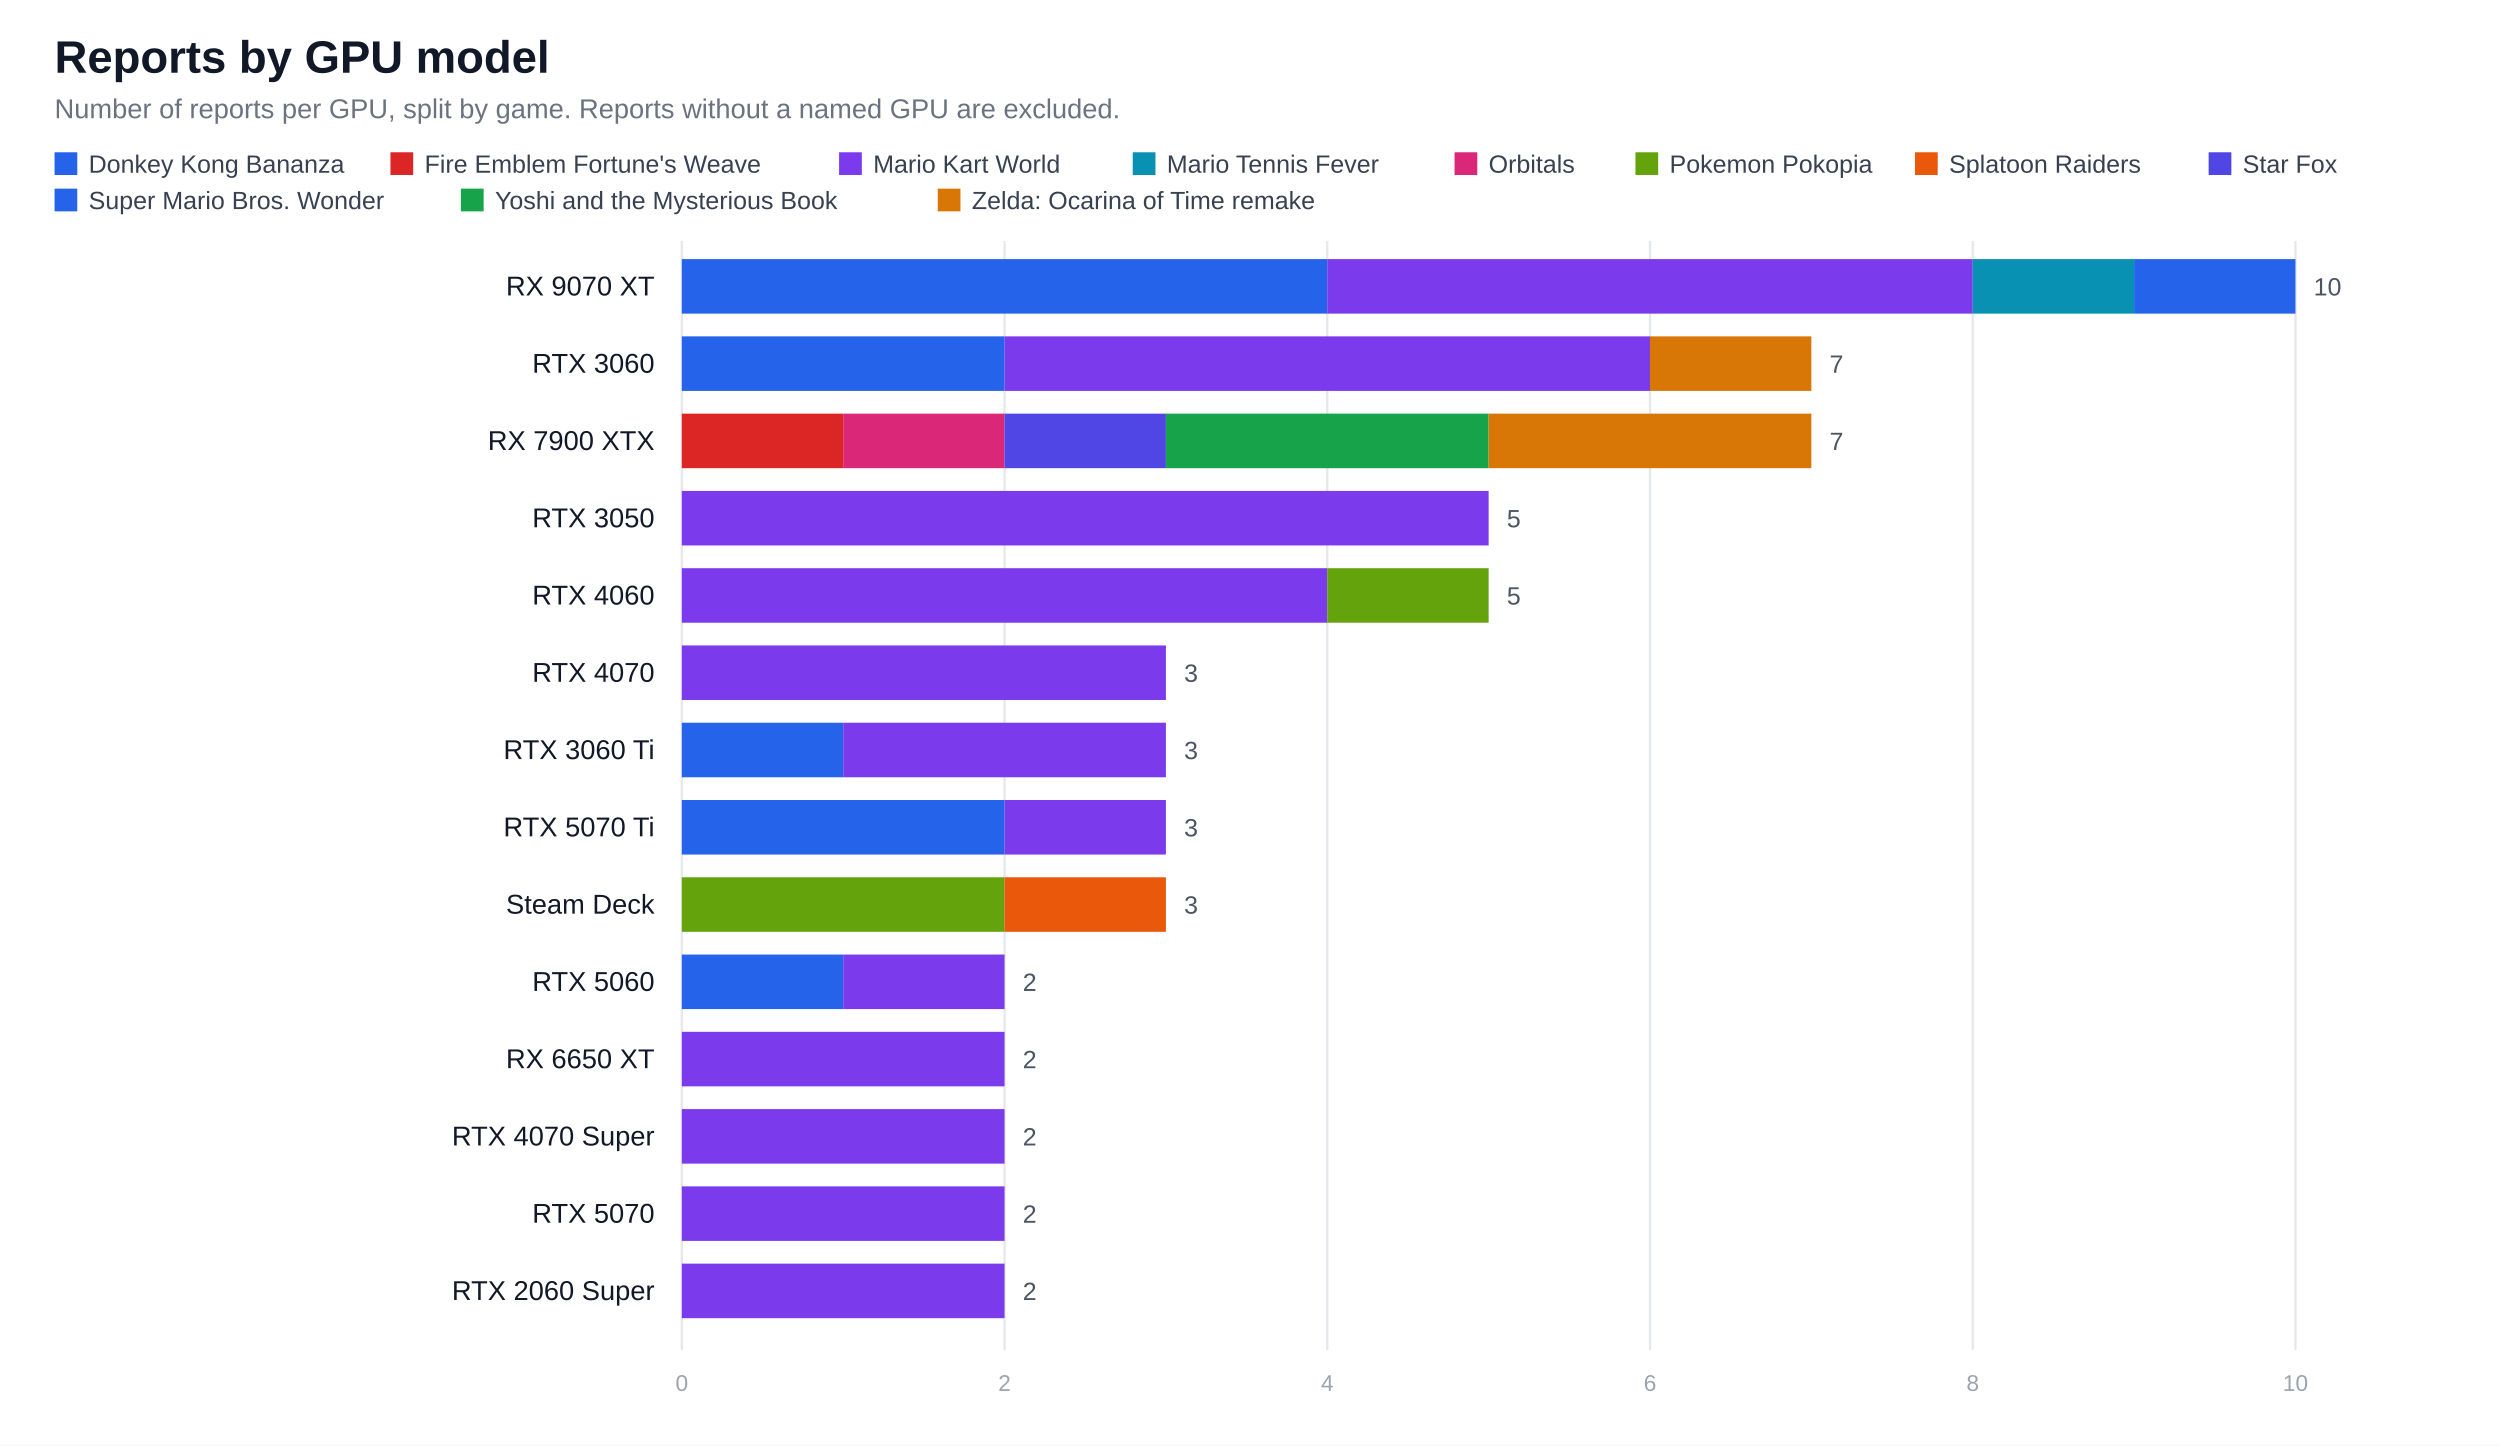
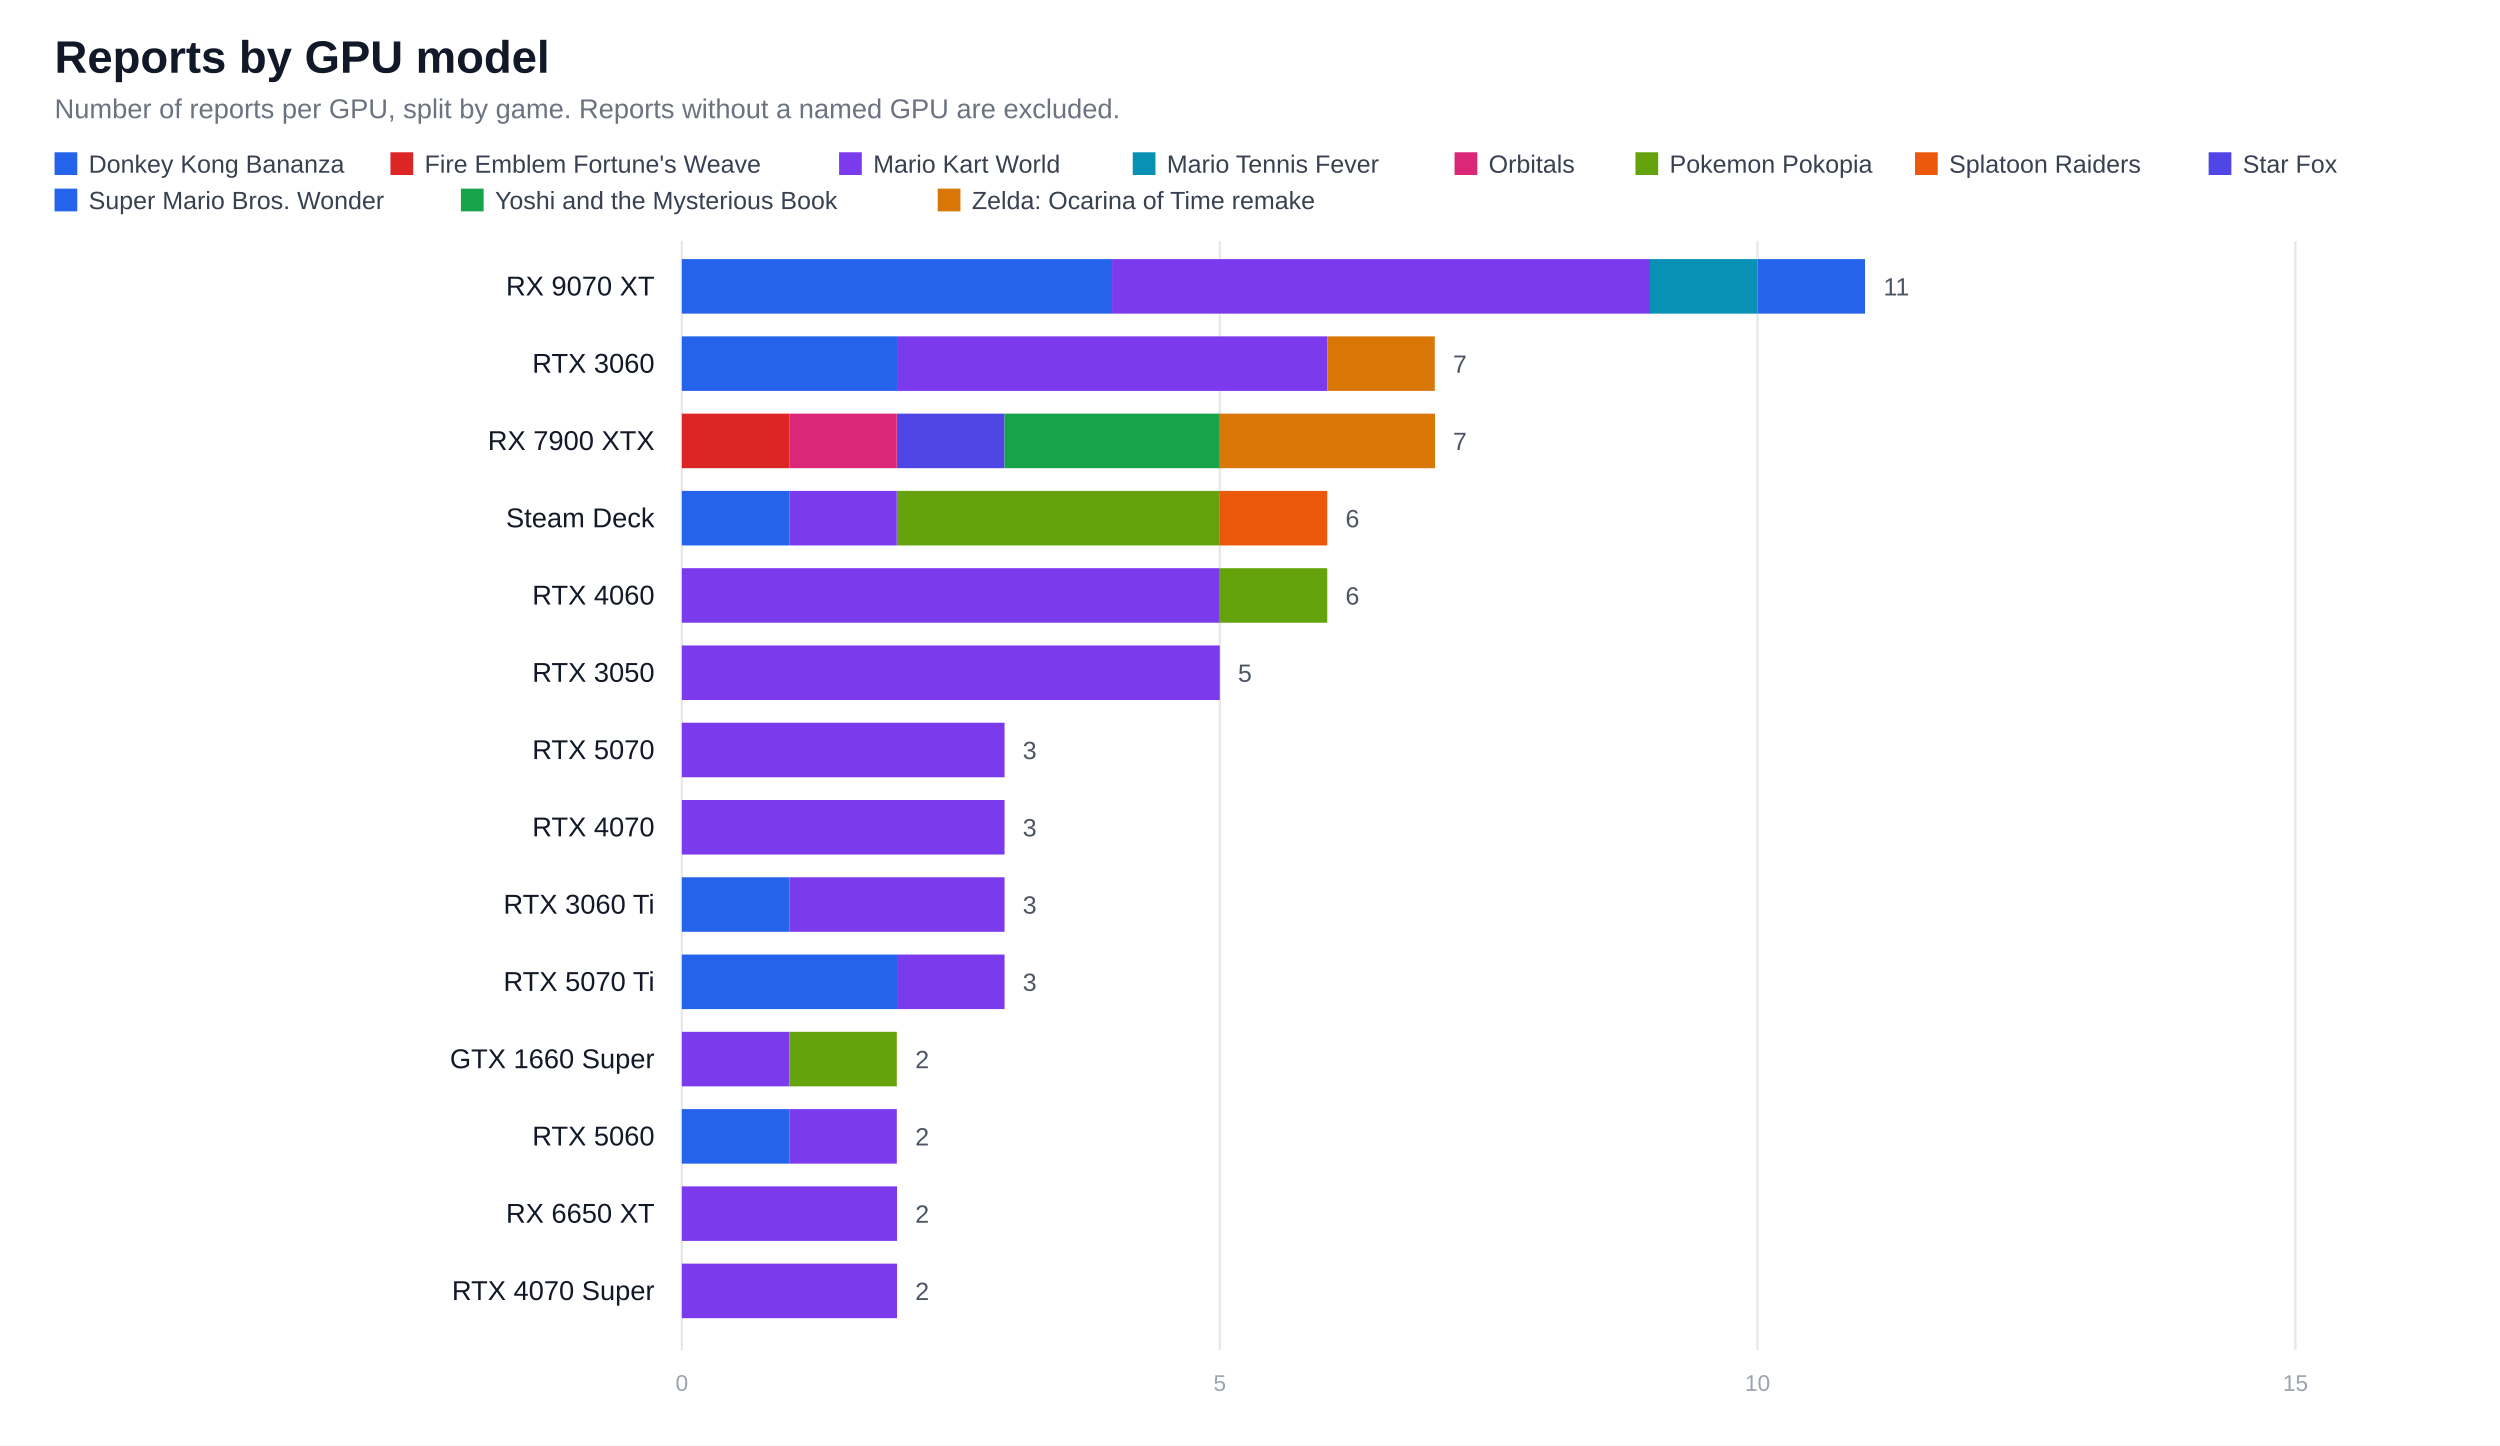
<svg xmlns="http://www.w3.org/2000/svg" width="1100" height="636" viewBox="0 0 1100 636">
  <rect width="100%" height="100%" fill="#ffffff" />
  <text x="24" y="32" font-family="Segoe UI, Arial, sans-serif" font-size="20" font-weight="600" fill="#111827">Reports by GPU model</text>
  <text x="24" y="52" font-family="Segoe UI, Arial, sans-serif" font-size="12" fill="#6b7280">Number of reports per GPU, split by game. Reports without a named GPU are excluded.</text>
  <rect x="24" y="67" width="10" height="10" fill="#2563eb" />
  <text x="39" y="76" font-family="Segoe UI, Arial, sans-serif" font-size="11" fill="#374151">Donkey Kong Bananza</text>
  <rect x="171.8" y="67" width="10" height="10" fill="#dc2626" />
  <text x="186.8" y="76" font-family="Segoe UI, Arial, sans-serif" font-size="11" fill="#374151">Fire Emblem Fortune's Weave</text>
  <rect x="369.2" y="67" width="10" height="10" fill="#7c3aed" />
  <text x="384.2" y="76" font-family="Segoe UI, Arial, sans-serif" font-size="11" fill="#374151">Mario Kart World</text>
  <rect x="498.4" y="67" width="10" height="10" fill="#0891b2" />
  <text x="513.4" y="76" font-family="Segoe UI, Arial, sans-serif" font-size="11" fill="#374151">Mario Tennis Fever</text>
  <rect x="640.0" y="67" width="10" height="10" fill="#db2777" />
  <text x="655.0" y="76" font-family="Segoe UI, Arial, sans-serif" font-size="11" fill="#374151">Orbitals</text>
  <rect x="719.6" y="67" width="10" height="10" fill="#65a30d" />
  <text x="734.6" y="76" font-family="Segoe UI, Arial, sans-serif" font-size="11" fill="#374151">Pokemon Pokopia</text>
  <rect x="842.6" y="67" width="10" height="10" fill="#ea580c" />
  <text x="857.6" y="76" font-family="Segoe UI, Arial, sans-serif" font-size="11" fill="#374151">Splatoon Raiders</text>
  <rect x="971.8" y="67" width="10" height="10" fill="#4f46e5" />
  <text x="986.8" y="76" font-family="Segoe UI, Arial, sans-serif" font-size="11" fill="#374151">Star Fox</text>
  <rect x="24" y="83" width="10" height="10" fill="#2563eb" />
  <text x="39" y="92" font-family="Segoe UI, Arial, sans-serif" font-size="11" fill="#374151">Super Mario Bros. Wonder</text>
  <rect x="202.8" y="83" width="10" height="10" fill="#16a34a" />
  <text x="217.8" y="92" font-family="Segoe UI, Arial, sans-serif" font-size="11" fill="#374151">Yoshi and the Mysterious Book</text>
  <rect x="412.6" y="83" width="10" height="10" fill="#d97706" />
  <text x="427.6" y="92" font-family="Segoe UI, Arial, sans-serif" font-size="11" fill="#374151">Zelda: Ocarina of Time remake</text>
  <line x1="300.0" y1="106" x2="300.0" y2="594" stroke="#e5e7eb" stroke-width="1" />
  <text x="300.0" y="612" text-anchor="middle" font-family="Segoe UI, Arial, sans-serif" font-size="10" fill="#9ca3af">0</text>
-   <line x1="442.0" y1="106" x2="442.0" y2="594" stroke="#e5e7eb" stroke-width="1" />
-   <text x="442.0" y="612" text-anchor="middle" font-family="Segoe UI, Arial, sans-serif" font-size="10" fill="#9ca3af">2</text>
-   <line x1="584.0" y1="106" x2="584.0" y2="594" stroke="#e5e7eb" stroke-width="1" />
-   <text x="584.0" y="612" text-anchor="middle" font-family="Segoe UI, Arial, sans-serif" font-size="10" fill="#9ca3af">4</text>
-   <line x1="726.0" y1="106" x2="726.0" y2="594" stroke="#e5e7eb" stroke-width="1" />
-   <text x="726.0" y="612" text-anchor="middle" font-family="Segoe UI, Arial, sans-serif" font-size="10" fill="#9ca3af">6</text>
-   <line x1="868.0" y1="106" x2="868.0" y2="594" stroke="#e5e7eb" stroke-width="1" />
-   <text x="868.0" y="612" text-anchor="middle" font-family="Segoe UI, Arial, sans-serif" font-size="10" fill="#9ca3af">8</text>
+   <line x1="536.7" y1="106" x2="536.7" y2="594" stroke="#e5e7eb" stroke-width="1" />
+   <text x="536.7" y="612" text-anchor="middle" font-family="Segoe UI, Arial, sans-serif" font-size="10" fill="#9ca3af">5</text>
+   <line x1="773.3" y1="106" x2="773.3" y2="594" stroke="#e5e7eb" stroke-width="1" />
+   <text x="773.3" y="612" text-anchor="middle" font-family="Segoe UI, Arial, sans-serif" font-size="10" fill="#9ca3af">10</text>
  <line x1="1010.0" y1="106" x2="1010.0" y2="594" stroke="#e5e7eb" stroke-width="1" />
-   <text x="1010.0" y="612" text-anchor="middle" font-family="Segoe UI, Arial, sans-serif" font-size="10" fill="#9ca3af">10</text>
+   <text x="1010.0" y="612" text-anchor="middle" font-family="Segoe UI, Arial, sans-serif" font-size="10" fill="#9ca3af">15</text>
  <text x="288" y="130" text-anchor="end" font-family="Segoe UI, Arial, sans-serif" font-size="12" fill="#111827">RX 9070 XT</text>
-   <rect x="300.0" y="114" width="284.0" height="24" fill="#2563eb" />
-   <rect x="584.0" y="114" width="284.0" height="24" fill="#7c3aed" />
-   <rect x="868.0" y="114" width="71.0" height="24" fill="#0891b2" />
-   <rect x="939.0" y="114" width="71.0" height="24" fill="#2563eb" />
-   <text x="1018.0" y="130" font-family="Segoe UI, Arial, sans-serif" font-size="11" fill="#4b5563">10</text>
+   <rect x="300.0" y="114" width="189.3" height="24" fill="#2563eb" />
+   <rect x="489.3" y="114" width="236.7" height="24" fill="#7c3aed" />
+   <rect x="726.0" y="114" width="47.3" height="24" fill="#0891b2" />
+   <rect x="773.3" y="114" width="47.3" height="24" fill="#2563eb" />
+   <text x="828.7" y="130" font-family="Segoe UI, Arial, sans-serif" font-size="11" fill="#4b5563">11</text>
  <text x="288" y="164" text-anchor="end" font-family="Segoe UI, Arial, sans-serif" font-size="12" fill="#111827">RTX 3060</text>
-   <rect x="300.0" y="148" width="142.0" height="24" fill="#2563eb" />
-   <rect x="442.0" y="148" width="284.0" height="24" fill="#7c3aed" />
-   <rect x="726.0" y="148" width="71.0" height="24" fill="#d97706" />
-   <text x="805.0" y="164" font-family="Segoe UI, Arial, sans-serif" font-size="11" fill="#4b5563">7</text>
+   <rect x="300.0" y="148" width="94.7" height="24" fill="#2563eb" />
+   <rect x="394.7" y="148" width="189.3" height="24" fill="#7c3aed" />
+   <rect x="584.0" y="148" width="47.3" height="24" fill="#d97706" />
+   <text x="639.3" y="164" font-family="Segoe UI, Arial, sans-serif" font-size="11" fill="#4b5563">7</text>
  <text x="288" y="198" text-anchor="end" font-family="Segoe UI, Arial, sans-serif" font-size="12" fill="#111827">RX 7900 XTX</text>
-   <rect x="300.0" y="182" width="71.0" height="24" fill="#dc2626" />
-   <rect x="371.0" y="182" width="71.0" height="24" fill="#db2777" />
-   <rect x="442.0" y="182" width="71.0" height="24" fill="#4f46e5" />
-   <rect x="513.0" y="182" width="142.0" height="24" fill="#16a34a" />
-   <rect x="655.0" y="182" width="142.0" height="24" fill="#d97706" />
-   <text x="805.0" y="198" font-family="Segoe UI, Arial, sans-serif" font-size="11" fill="#4b5563">7</text>
-   <text x="288" y="232" text-anchor="end" font-family="Segoe UI, Arial, sans-serif" font-size="12" fill="#111827">RTX 3050</text>
-   <rect x="300.0" y="216" width="355.0" height="24" fill="#7c3aed" />
-   <text x="663.0" y="232" font-family="Segoe UI, Arial, sans-serif" font-size="11" fill="#4b5563">5</text>
+   <rect x="300.0" y="182" width="47.3" height="24" fill="#dc2626" />
+   <rect x="347.3" y="182" width="47.3" height="24" fill="#db2777" />
+   <rect x="394.7" y="182" width="47.3" height="24" fill="#4f46e5" />
+   <rect x="442.0" y="182" width="94.7" height="24" fill="#16a34a" />
+   <rect x="536.7" y="182" width="94.7" height="24" fill="#d97706" />
+   <text x="639.3" y="198" font-family="Segoe UI, Arial, sans-serif" font-size="11" fill="#4b5563">7</text>
+   <text x="288" y="232" text-anchor="end" font-family="Segoe UI, Arial, sans-serif" font-size="12" fill="#111827">Steam Deck</text>
+   <rect x="300.0" y="216" width="47.3" height="24" fill="#2563eb" />
+   <rect x="347.3" y="216" width="47.3" height="24" fill="#7c3aed" />
+   <rect x="394.7" y="216" width="142.0" height="24" fill="#65a30d" />
+   <rect x="536.7" y="216" width="47.3" height="24" fill="#ea580c" />
+   <text x="592.0" y="232" font-family="Segoe UI, Arial, sans-serif" font-size="11" fill="#4b5563">6</text>
  <text x="288" y="266" text-anchor="end" font-family="Segoe UI, Arial, sans-serif" font-size="12" fill="#111827">RTX 4060</text>
-   <rect x="300.0" y="250" width="284.0" height="24" fill="#7c3aed" />
-   <rect x="584.0" y="250" width="71.0" height="24" fill="#65a30d" />
-   <text x="663.0" y="266" font-family="Segoe UI, Arial, sans-serif" font-size="11" fill="#4b5563">5</text>
-   <text x="288" y="300" text-anchor="end" font-family="Segoe UI, Arial, sans-serif" font-size="12" fill="#111827">RTX 4070</text>
-   <rect x="300.0" y="284" width="213.0" height="24" fill="#7c3aed" />
-   <text x="521.0" y="300" font-family="Segoe UI, Arial, sans-serif" font-size="11" fill="#4b5563">3</text>
-   <text x="288" y="334" text-anchor="end" font-family="Segoe UI, Arial, sans-serif" font-size="12" fill="#111827">RTX 3060 Ti</text>
-   <rect x="300.0" y="318" width="71.0" height="24" fill="#2563eb" />
-   <rect x="371.0" y="318" width="142.0" height="24" fill="#7c3aed" />
-   <text x="521.0" y="334" font-family="Segoe UI, Arial, sans-serif" font-size="11" fill="#4b5563">3</text>
-   <text x="288" y="368" text-anchor="end" font-family="Segoe UI, Arial, sans-serif" font-size="12" fill="#111827">RTX 5070 Ti</text>
-   <rect x="300.0" y="352" width="142.0" height="24" fill="#2563eb" />
-   <rect x="442.0" y="352" width="71.0" height="24" fill="#7c3aed" />
-   <text x="521.0" y="368" font-family="Segoe UI, Arial, sans-serif" font-size="11" fill="#4b5563">3</text>
-   <text x="288" y="402" text-anchor="end" font-family="Segoe UI, Arial, sans-serif" font-size="12" fill="#111827">Steam Deck</text>
-   <rect x="300.0" y="386" width="142.0" height="24" fill="#65a30d" />
-   <rect x="442.0" y="386" width="71.0" height="24" fill="#ea580c" />
-   <text x="521.0" y="402" font-family="Segoe UI, Arial, sans-serif" font-size="11" fill="#4b5563">3</text>
-   <text x="288" y="436" text-anchor="end" font-family="Segoe UI, Arial, sans-serif" font-size="12" fill="#111827">RTX 5060</text>
-   <rect x="300.0" y="420" width="71.0" height="24" fill="#2563eb" />
-   <rect x="371.0" y="420" width="71.0" height="24" fill="#7c3aed" />
-   <text x="450.0" y="436" font-family="Segoe UI, Arial, sans-serif" font-size="11" fill="#4b5563">2</text>
-   <text x="288" y="470" text-anchor="end" font-family="Segoe UI, Arial, sans-serif" font-size="12" fill="#111827">RX 6650 XT</text>
-   <rect x="300.0" y="454" width="142.0" height="24" fill="#7c3aed" />
-   <text x="450.0" y="470" font-family="Segoe UI, Arial, sans-serif" font-size="11" fill="#4b5563">2</text>
-   <text x="288" y="504" text-anchor="end" font-family="Segoe UI, Arial, sans-serif" font-size="12" fill="#111827">RTX 4070 Super</text>
-   <rect x="300.0" y="488" width="142.0" height="24" fill="#7c3aed" />
-   <text x="450.0" y="504" font-family="Segoe UI, Arial, sans-serif" font-size="11" fill="#4b5563">2</text>
-   <text x="288" y="538" text-anchor="end" font-family="Segoe UI, Arial, sans-serif" font-size="12" fill="#111827">RTX 5070</text>
-   <rect x="300.0" y="522" width="142.0" height="24" fill="#7c3aed" />
-   <text x="450.0" y="538" font-family="Segoe UI, Arial, sans-serif" font-size="11" fill="#4b5563">2</text>
-   <text x="288" y="572" text-anchor="end" font-family="Segoe UI, Arial, sans-serif" font-size="12" fill="#111827">RTX 2060 Super</text>
-   <rect x="300.0" y="556" width="142.0" height="24" fill="#7c3aed" />
-   <text x="450.0" y="572" font-family="Segoe UI, Arial, sans-serif" font-size="11" fill="#4b5563">2</text>
+   <rect x="300.0" y="250" width="236.7" height="24" fill="#7c3aed" />
+   <rect x="536.7" y="250" width="47.3" height="24" fill="#65a30d" />
+   <text x="592.0" y="266" font-family="Segoe UI, Arial, sans-serif" font-size="11" fill="#4b5563">6</text>
+   <text x="288" y="300" text-anchor="end" font-family="Segoe UI, Arial, sans-serif" font-size="12" fill="#111827">RTX 3050</text>
+   <rect x="300.0" y="284" width="236.7" height="24" fill="#7c3aed" />
+   <text x="544.7" y="300" font-family="Segoe UI, Arial, sans-serif" font-size="11" fill="#4b5563">5</text>
+   <text x="288" y="334" text-anchor="end" font-family="Segoe UI, Arial, sans-serif" font-size="12" fill="#111827">RTX 5070</text>
+   <rect x="300.0" y="318" width="142.0" height="24" fill="#7c3aed" />
+   <text x="450.0" y="334" font-family="Segoe UI, Arial, sans-serif" font-size="11" fill="#4b5563">3</text>
+   <text x="288" y="368" text-anchor="end" font-family="Segoe UI, Arial, sans-serif" font-size="12" fill="#111827">RTX 4070</text>
+   <rect x="300.0" y="352" width="142.0" height="24" fill="#7c3aed" />
+   <text x="450.0" y="368" font-family="Segoe UI, Arial, sans-serif" font-size="11" fill="#4b5563">3</text>
+   <text x="288" y="402" text-anchor="end" font-family="Segoe UI, Arial, sans-serif" font-size="12" fill="#111827">RTX 3060 Ti</text>
+   <rect x="300.0" y="386" width="47.3" height="24" fill="#2563eb" />
+   <rect x="347.3" y="386" width="94.7" height="24" fill="#7c3aed" />
+   <text x="450.0" y="402" font-family="Segoe UI, Arial, sans-serif" font-size="11" fill="#4b5563">3</text>
+   <text x="288" y="436" text-anchor="end" font-family="Segoe UI, Arial, sans-serif" font-size="12" fill="#111827">RTX 5070 Ti</text>
+   <rect x="300.0" y="420" width="94.7" height="24" fill="#2563eb" />
+   <rect x="394.7" y="420" width="47.3" height="24" fill="#7c3aed" />
+   <text x="450.0" y="436" font-family="Segoe UI, Arial, sans-serif" font-size="11" fill="#4b5563">3</text>
+   <text x="288" y="470" text-anchor="end" font-family="Segoe UI, Arial, sans-serif" font-size="12" fill="#111827">GTX 1660 Super</text>
+   <rect x="300.0" y="454" width="47.3" height="24" fill="#7c3aed" />
+   <rect x="347.3" y="454" width="47.3" height="24" fill="#65a30d" />
+   <text x="402.7" y="470" font-family="Segoe UI, Arial, sans-serif" font-size="11" fill="#4b5563">2</text>
+   <text x="288" y="504" text-anchor="end" font-family="Segoe UI, Arial, sans-serif" font-size="12" fill="#111827">RTX 5060</text>
+   <rect x="300.0" y="488" width="47.3" height="24" fill="#2563eb" />
+   <rect x="347.3" y="488" width="47.3" height="24" fill="#7c3aed" />
+   <text x="402.7" y="504" font-family="Segoe UI, Arial, sans-serif" font-size="11" fill="#4b5563">2</text>
+   <text x="288" y="538" text-anchor="end" font-family="Segoe UI, Arial, sans-serif" font-size="12" fill="#111827">RX 6650 XT</text>
+   <rect x="300.0" y="522" width="94.7" height="24" fill="#7c3aed" />
+   <text x="402.7" y="538" font-family="Segoe UI, Arial, sans-serif" font-size="11" fill="#4b5563">2</text>
+   <text x="288" y="572" text-anchor="end" font-family="Segoe UI, Arial, sans-serif" font-size="12" fill="#111827">RTX 4070 Super</text>
+   <rect x="300.0" y="556" width="94.7" height="24" fill="#7c3aed" />
+   <text x="402.7" y="572" font-family="Segoe UI, Arial, sans-serif" font-size="11" fill="#4b5563">2</text>
</svg>
